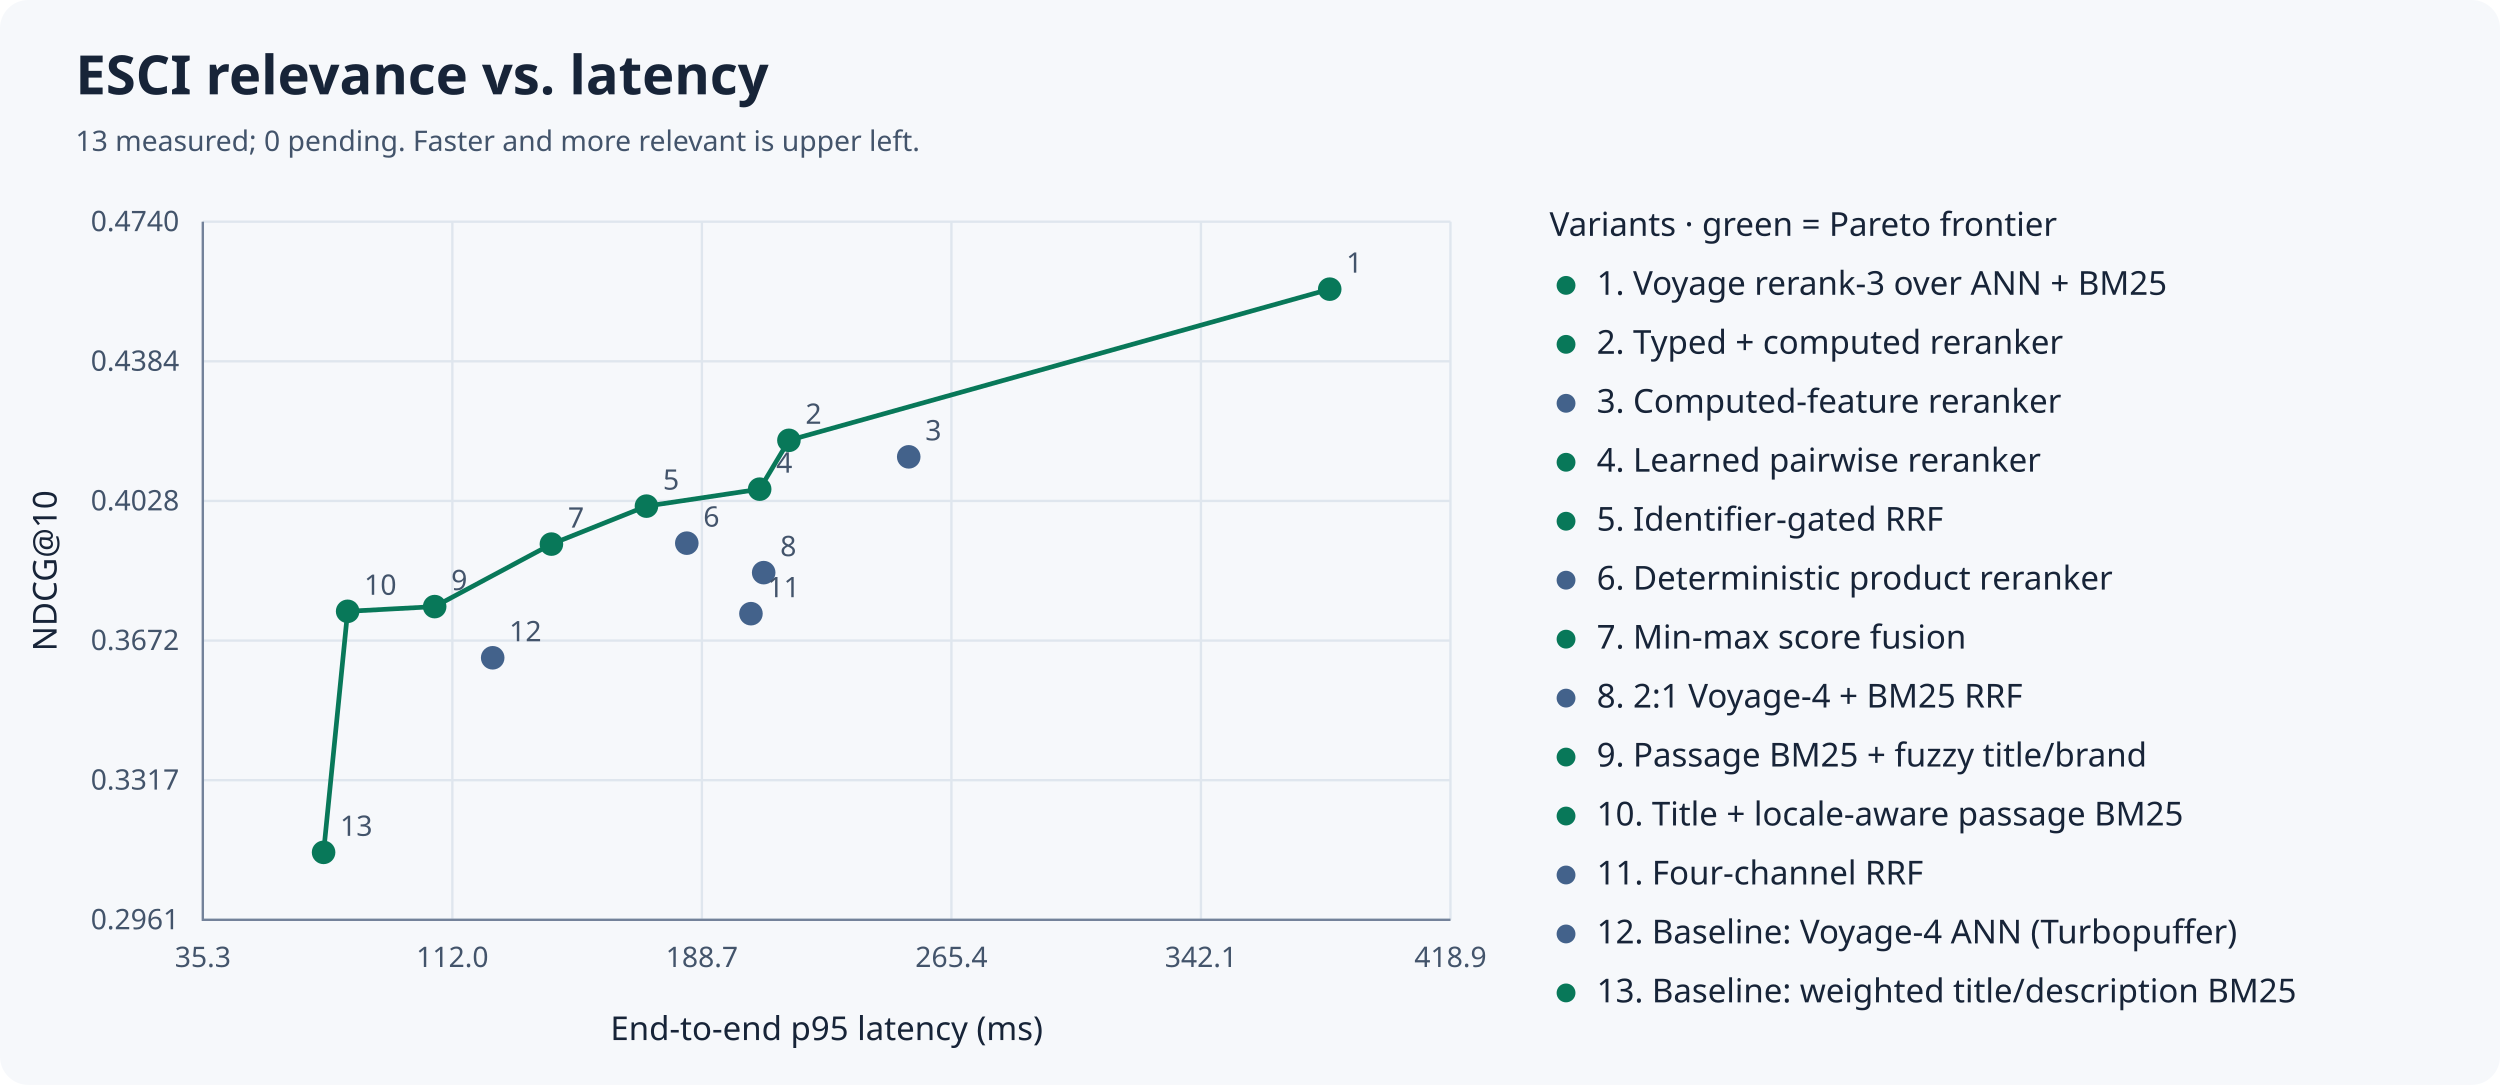
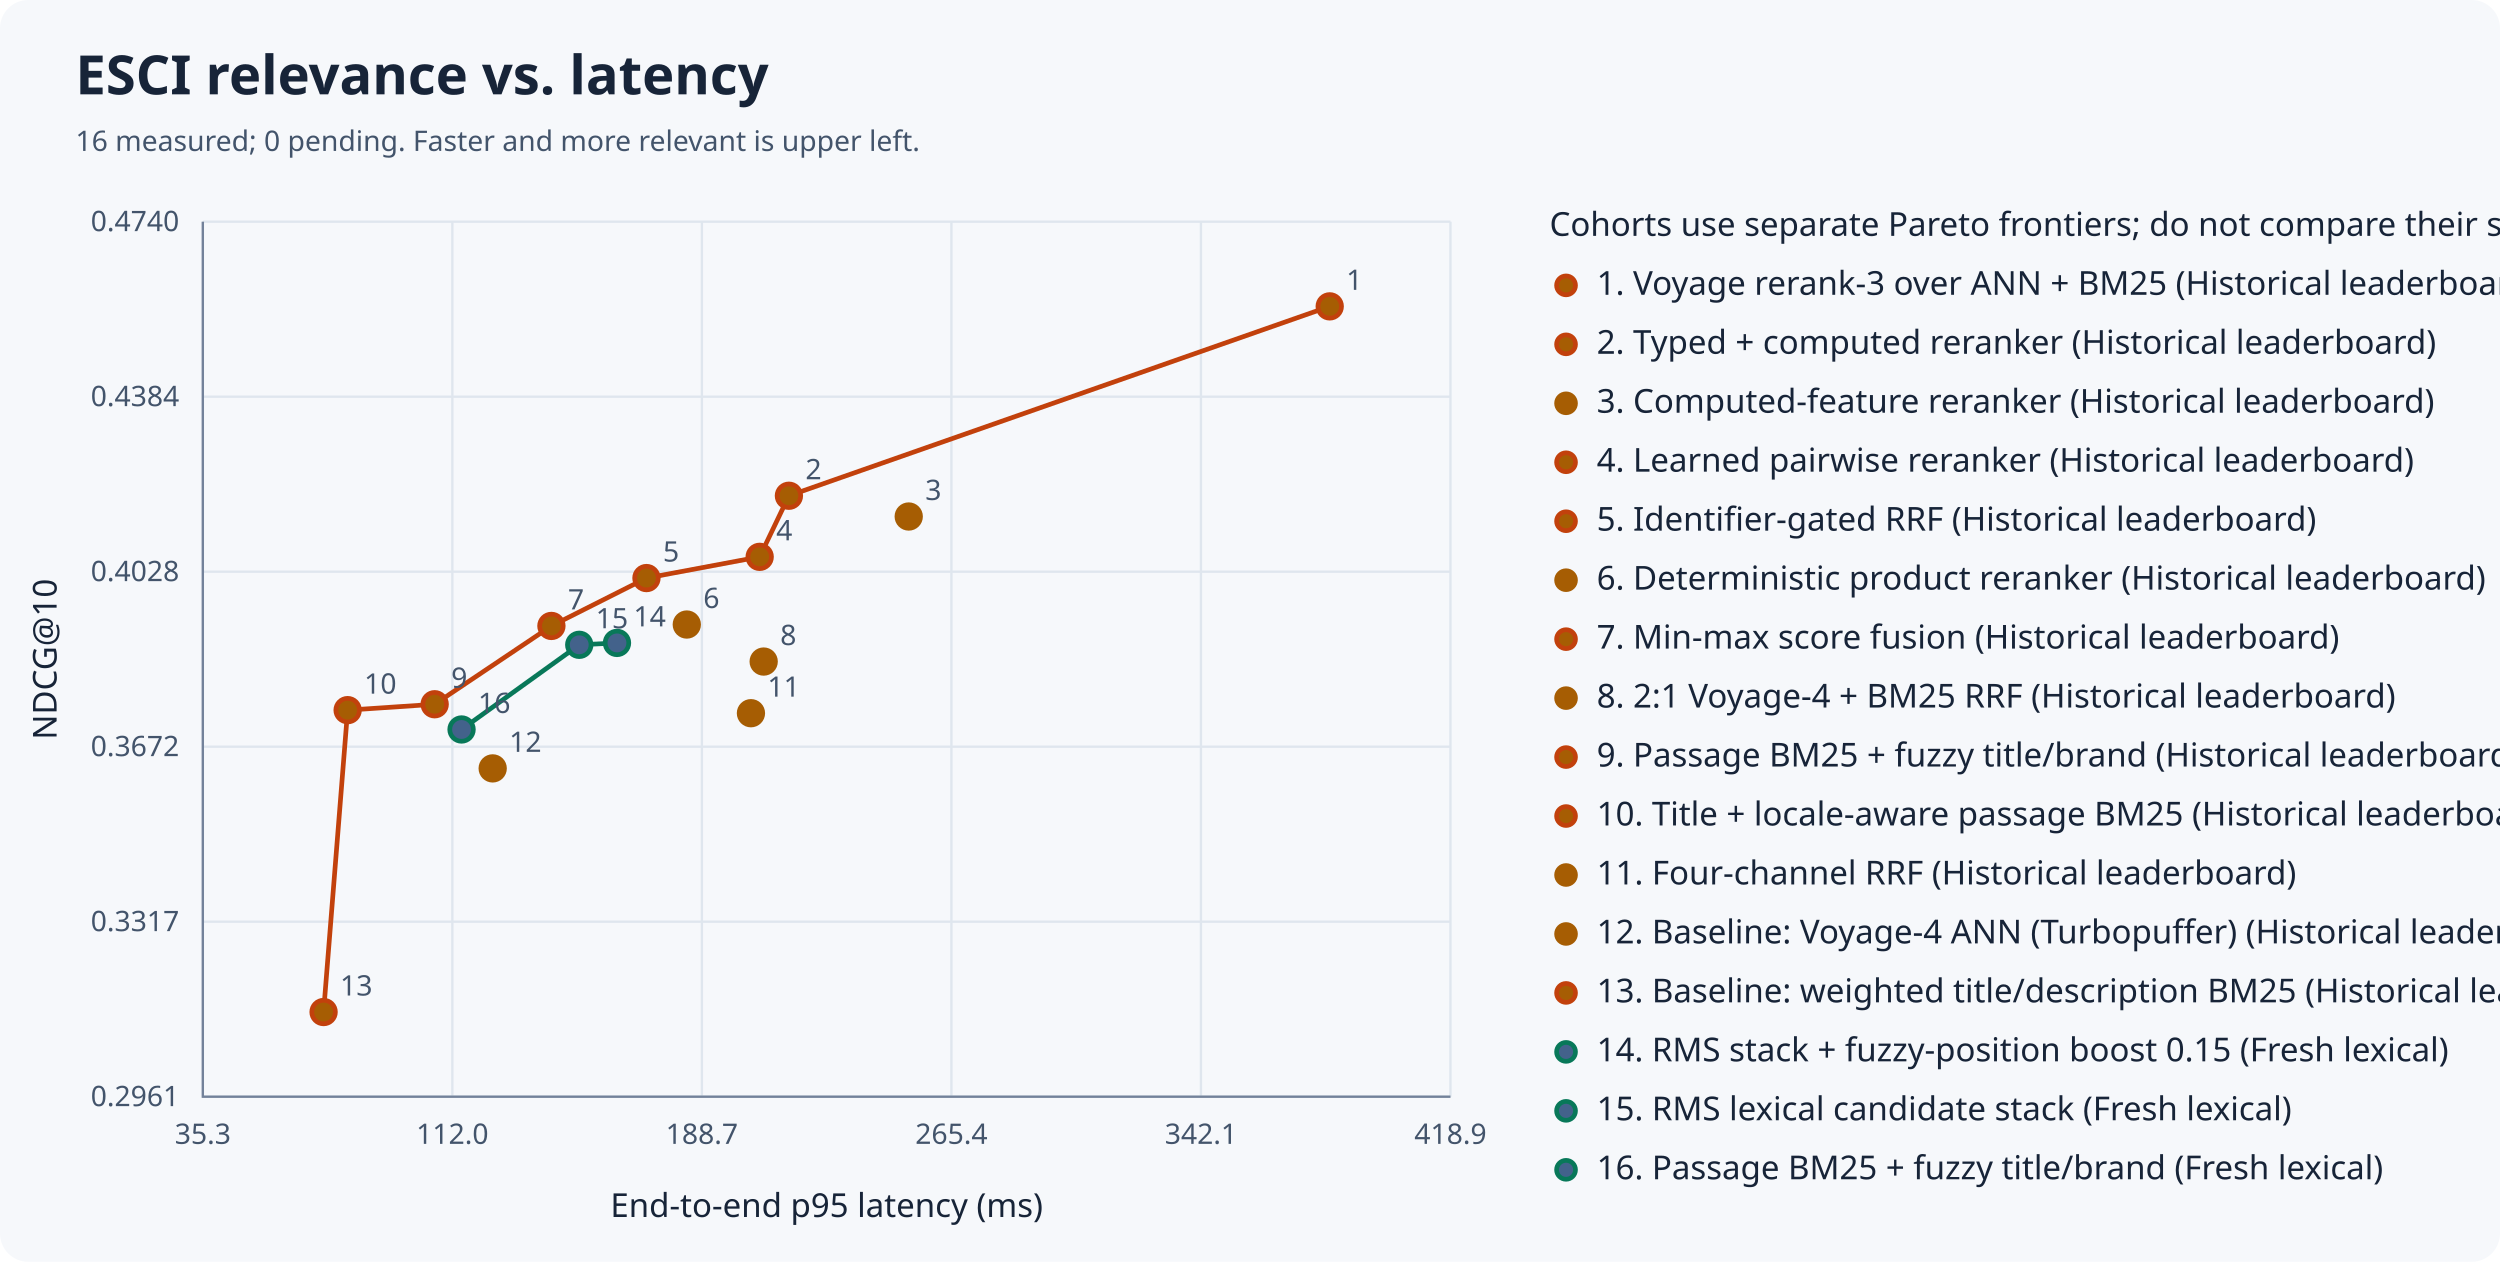
- <svg xmlns="http://www.w3.org/2000/svg" viewBox="0 0 1060 460" role="img" aria-labelledby="title desc">
+ <svg xmlns="http://www.w3.org/2000/svg" viewBox="0 0 1060 535" role="img" aria-labelledby="title desc">
  <style>text{font:14px system-ui,sans-serif;fill:#172438}.small{font-size:12px;fill:#43546b}.heading{font-size:23px;font-weight:bold}.axis{stroke:#73829a}.grid{stroke:#dfe6ee}</style>
  <rect width="100%" height="100%" rx="12" fill="#f6f8fb" />
  <text x="32" y="40" class="heading">ESCI relevance vs. latency</text>
-   <text x="32" y="64" class="small">13 measured; 0 pending. Faster and more relevant is upper left.</text>
-   <path class="grid" d="M86.0 94V390 M86 390.0H615" />
-   <text class="small" x="86.0" y="410" text-anchor="middle">35.3</text>
-   <text class="small" x="76" y="394.0" text-anchor="end">0.2961</text>
-   <path class="grid" d="M191.8 94V390 M86 330.8H615" />
-   <text class="small" x="191.8" y="410" text-anchor="middle">112.0</text>
-   <text class="small" x="76" y="334.8" text-anchor="end">0.3317</text>
-   <path class="grid" d="M297.6 94V390 M86 271.6H615" />
-   <text class="small" x="297.6" y="410" text-anchor="middle">188.7</text>
-   <text class="small" x="76" y="275.6" text-anchor="end">0.3672</text>
-   <path class="grid" d="M403.4 94V390 M86 212.4H615" />
-   <text class="small" x="403.4" y="410" text-anchor="middle">265.4</text>
-   <text class="small" x="76" y="216.4" text-anchor="end">0.4028</text>
-   <path class="grid" d="M509.2 94V390 M86 153.2H615" />
-   <text class="small" x="509.2" y="410" text-anchor="middle">342.1</text>
-   <text class="small" x="76" y="157.2" text-anchor="end">0.4384</text>
-   <path class="grid" d="M615.0 94V390 M86 94.0H615" />
-   <text class="small" x="615.0" y="410" text-anchor="middle">418.9</text>
+   <text x="32" y="64" class="small">16 measured; 0 pending. Faster and more relevant is upper left.</text>
+   <path class="grid" d="M86.0 94V465 M86 465.0H615" />
+   <text class="small" x="86.0" y="485" text-anchor="middle">35.3</text>
+   <text class="small" x="76" y="469.0" text-anchor="end">0.2961</text>
+   <path class="grid" d="M191.8 94V465 M86 390.8H615" />
+   <text class="small" x="191.8" y="485" text-anchor="middle">112.0</text>
+   <text class="small" x="76" y="394.8" text-anchor="end">0.3317</text>
+   <path class="grid" d="M297.6 94V465 M86 316.6H615" />
+   <text class="small" x="297.6" y="485" text-anchor="middle">188.7</text>
+   <text class="small" x="76" y="320.6" text-anchor="end">0.3672</text>
+   <path class="grid" d="M403.4 94V465 M86 242.4H615" />
+   <text class="small" x="403.4" y="485" text-anchor="middle">265.4</text>
+   <text class="small" x="76" y="246.4" text-anchor="end">0.4028</text>
+   <path class="grid" d="M509.2 94V465 M86 168.2H615" />
+   <text class="small" x="509.2" y="485" text-anchor="middle">342.1</text>
+   <text class="small" x="76" y="172.2" text-anchor="end">0.4384</text>
+   <path class="grid" d="M615.0 94V465 M86 94.0H615" />
+   <text class="small" x="615.0" y="485" text-anchor="middle">418.9</text>
  <text class="small" x="76" y="98.0" text-anchor="end">0.4740</text>
-   <path class="axis" fill="none" d="M86 94V390H615" />
-   <text x="350.5" y="441" text-anchor="middle">End-to-end p95 latency (ms)</text>
-   <text transform="translate(24 242.0) rotate(-90)" text-anchor="middle">NDCG@10</text>
-   <text x="657" y="100">Variants · green = Pareto frontier</text>
-   <polyline points="137.2,361.4 147.4,259.2 184.3,257.2 233.8,230.7 274.1,214.6 322.1,207.4 334.5,186.7 563.8,122.6" fill="none" stroke="#087859" stroke-width="2" />
-   <circle cx="563.8" cy="122.6" r="5" fill="#087859" />
-   <circle cx="664" cy="121" r="4" fill="#087859" />
-   <text x="677" y="125">1. Voyage rerank-3 over ANN + BM25</text>
-   <circle cx="334.5" cy="186.7" r="5" fill="#087859" />
-   <circle cx="664" cy="146" r="4" fill="#087859" />
-   <text x="677" y="150">2. Typed + computed reranker</text>
-   <circle cx="385.3" cy="193.7" r="5" fill="#43628b" />
-   <circle cx="664" cy="171" r="4" fill="#43628b" />
-   <text x="677" y="175">3. Computed-feature reranker</text>
-   <circle cx="322.1" cy="207.4" r="5" fill="#087859" />
-   <circle cx="664" cy="196" r="4" fill="#087859" />
-   <text x="677" y="200">4. Learned pairwise reranker</text>
-   <circle cx="274.1" cy="214.6" r="5" fill="#087859" />
-   <circle cx="664" cy="221" r="4" fill="#087859" />
-   <text x="677" y="225">5. Identifier-gated RRF</text>
-   <circle cx="291.2" cy="230.3" r="5" fill="#43628b" />
-   <circle cx="664" cy="246" r="4" fill="#43628b" />
-   <text x="677" y="250">6. Deterministic product reranker</text>
-   <circle cx="233.8" cy="230.7" r="5" fill="#087859" />
-   <circle cx="664" cy="271" r="4" fill="#087859" />
-   <text x="677" y="275">7. Min-max score fusion</text>
-   <circle cx="323.8" cy="242.8" r="5" fill="#43628b" />
-   <circle cx="664" cy="296" r="4" fill="#43628b" />
-   <text x="677" y="300">8. 2:1 Voyage-4 + BM25 RRF</text>
-   <circle cx="184.3" cy="257.2" r="5" fill="#087859" />
-   <circle cx="664" cy="321" r="4" fill="#087859" />
-   <text x="677" y="325">9. Passage BM25 + fuzzy title/brand</text>
-   <circle cx="147.4" cy="259.2" r="5" fill="#087859" />
-   <circle cx="664" cy="346" r="4" fill="#087859" />
-   <text x="677" y="350">10. Title + locale-aware passage BM25</text>
-   <circle cx="318.4" cy="260.2" r="5" fill="#43628b" />
-   <circle cx="664" cy="371" r="4" fill="#43628b" />
-   <text x="677" y="375">11. Four-channel RRF</text>
-   <circle cx="208.9" cy="278.9" r="5" fill="#43628b" />
-   <circle cx="664" cy="396" r="4" fill="#43628b" />
-   <text x="677" y="400">12. Baseline: Voyage-4 ANN (Turbopuffer)</text>
-   <circle cx="137.2" cy="361.4" r="5" fill="#087859" />
-   <circle cx="664" cy="421" r="4" fill="#087859" />
-   <text x="677" y="425">13. Baseline: weighted title/description BM25</text>
-   <text class="small" x="570.8" y="115.6">1</text>
-   <text class="small" x="341.5" y="179.7">2</text>
-   <text class="small" x="392.3" y="186.7">3</text>
-   <text class="small" x="329.1" y="200.4">4</text>
-   <text class="small" x="281.1" y="207.6">5</text>
-   <text class="small" x="298.2" y="223.3">6</text>
-   <text class="small" x="240.8" y="223.7">7</text>
-   <text class="small" x="330.8" y="235.8">8</text>
-   <text class="small" x="191.3" y="250.2">9</text>
-   <text class="small" x="154.4" y="252.2">10</text>
-   <text class="small" x="325.4" y="253.2">11</text>
-   <text class="small" x="215.9" y="271.9">12</text>
-   <text class="small" x="144.2" y="354.4">13</text>
+   <path class="axis" fill="none" d="M86 94V465H615" />
+   <text x="350.5" y="516" text-anchor="middle">End-to-end p95 latency (ms)</text>
+   <text transform="translate(24 279.5) rotate(-90)" text-anchor="middle">NDCG@10</text>
+   <text x="657" y="100">Cohorts use separate Pareto frontiers; do not compare their scores as paired measurements.</text>
+   <polyline points="195.7,309.3 245.6,273.4 261.6,272.6" fill="none" stroke="#087859" stroke-width="2" />
+   <polyline points="137.2,429.1 147.4,301.1 184.3,298.6 233.8,265.4 274.1,245.1 322.1,236.1 334.5,210.2 563.8,129.9" fill="none" stroke="#c2410c" stroke-width="2" />
+   <circle cx="563.8" cy="129.9" r="5" fill="#a65d03" stroke="#c2410c" stroke-width="2" />
+   <circle cx="664" cy="121" r="4" fill="#a65d03" stroke="#c2410c" stroke-width="2" />
+   <text x="677" y="125">1. Voyage rerank-3 over ANN + BM25 (Historical leaderboard)</text>
+   <circle cx="334.5" cy="210.2" r="5" fill="#a65d03" stroke="#c2410c" stroke-width="2" />
+   <circle cx="664" cy="146" r="4" fill="#a65d03" stroke="#c2410c" stroke-width="2" />
+   <text x="677" y="150">2. Typed + computed reranker (Historical leaderboard)</text>
+   <circle cx="385.3" cy="219.0" r="5" fill="#a65d03" stroke="#a65d03" stroke-width="2" />
+   <circle cx="664" cy="171" r="4" fill="#a65d03" stroke="#a65d03" stroke-width="2" />
+   <text x="677" y="175">3. Computed-feature reranker (Historical leaderboard)</text>
+   <circle cx="322.1" cy="236.1" r="5" fill="#a65d03" stroke="#c2410c" stroke-width="2" />
+   <circle cx="664" cy="196" r="4" fill="#a65d03" stroke="#c2410c" stroke-width="2" />
+   <text x="677" y="200">4. Learned pairwise reranker (Historical leaderboard)</text>
+   <circle cx="274.1" cy="245.1" r="5" fill="#a65d03" stroke="#c2410c" stroke-width="2" />
+   <circle cx="664" cy="221" r="4" fill="#a65d03" stroke="#c2410c" stroke-width="2" />
+   <text x="677" y="225">5. Identifier-gated RRF (Historical leaderboard)</text>
+   <circle cx="291.2" cy="264.8" r="5" fill="#a65d03" stroke="#a65d03" stroke-width="2" />
+   <circle cx="664" cy="246" r="4" fill="#a65d03" stroke="#a65d03" stroke-width="2" />
+   <text x="677" y="250">6. Deterministic product reranker (Historical leaderboard)</text>
+   <circle cx="233.8" cy="265.4" r="5" fill="#a65d03" stroke="#c2410c" stroke-width="2" />
+   <circle cx="664" cy="271" r="4" fill="#a65d03" stroke="#c2410c" stroke-width="2" />
+   <text x="677" y="275">7. Min-max score fusion (Historical leaderboard)</text>
+   <circle cx="323.8" cy="280.5" r="5" fill="#a65d03" stroke="#a65d03" stroke-width="2" />
+   <circle cx="664" cy="296" r="4" fill="#a65d03" stroke="#a65d03" stroke-width="2" />
+   <text x="677" y="300">8. 2:1 Voyage-4 + BM25 RRF (Historical leaderboard)</text>
+   <circle cx="184.3" cy="298.6" r="5" fill="#a65d03" stroke="#c2410c" stroke-width="2" />
+   <circle cx="664" cy="321" r="4" fill="#a65d03" stroke="#c2410c" stroke-width="2" />
+   <text x="677" y="325">9. Passage BM25 + fuzzy title/brand (Historical leaderboard)</text>
+   <circle cx="147.4" cy="301.1" r="5" fill="#a65d03" stroke="#c2410c" stroke-width="2" />
+   <circle cx="664" cy="346" r="4" fill="#a65d03" stroke="#c2410c" stroke-width="2" />
+   <text x="677" y="350">10. Title + locale-aware passage BM25 (Historical leaderboard)</text>
+   <circle cx="318.4" cy="302.4" r="5" fill="#a65d03" stroke="#a65d03" stroke-width="2" />
+   <circle cx="664" cy="371" r="4" fill="#a65d03" stroke="#a65d03" stroke-width="2" />
+   <text x="677" y="375">11. Four-channel RRF (Historical leaderboard)</text>
+   <circle cx="208.9" cy="325.8" r="5" fill="#a65d03" stroke="#a65d03" stroke-width="2" />
+   <circle cx="664" cy="396" r="4" fill="#a65d03" stroke="#a65d03" stroke-width="2" />
+   <text x="677" y="400">12. Baseline: Voyage-4 ANN (Turbopuffer) (Historical leaderboard)</text>
+   <circle cx="137.2" cy="429.1" r="5" fill="#a65d03" stroke="#c2410c" stroke-width="2" />
+   <circle cx="664" cy="421" r="4" fill="#a65d03" stroke="#c2410c" stroke-width="2" />
+   <text x="677" y="425">13. Baseline: weighted title/description BM25 (Historical leaderboard)</text>
+   <circle cx="261.6" cy="272.6" r="5" fill="#43628b" stroke="#087859" stroke-width="2" />
+   <circle cx="664" cy="446" r="4" fill="#43628b" stroke="#087859" stroke-width="2" />
+   <text x="677" y="450">14. RMS stack + fuzzy-position boost 0.15 (Fresh lexical)</text>
+   <circle cx="245.6" cy="273.4" r="5" fill="#43628b" stroke="#087859" stroke-width="2" />
+   <circle cx="664" cy="471" r="4" fill="#43628b" stroke="#087859" stroke-width="2" />
+   <text x="677" y="475">15. RMS lexical candidate stack (Fresh lexical)</text>
+   <circle cx="195.7" cy="309.3" r="5" fill="#43628b" stroke="#087859" stroke-width="2" />
+   <circle cx="664" cy="496" r="4" fill="#43628b" stroke="#087859" stroke-width="2" />
+   <text x="677" y="500">16. Passage BM25 + fuzzy title/brand (Fresh lexical)</text>
+   <text class="small" x="570.8" y="122.9">1</text>
+   <text class="small" x="341.5" y="203.2">2</text>
+   <text class="small" x="392.3" y="212.0">3</text>
+   <text class="small" x="329.1" y="229.1">4</text>
+   <text class="small" x="281.1" y="238.1">5</text>
+   <text class="small" x="298.2" y="257.8">6</text>
+   <text class="small" x="240.8" y="258.4">7</text>
+   <text class="small" x="330.8" y="273.5">8</text>
+   <text class="small" x="191.3" y="291.6">9</text>
+   <text class="small" x="154.4" y="294.1">10</text>
+   <text class="small" x="325.4" y="295.4">11</text>
+   <text class="small" x="215.9" y="318.8">12</text>
+   <text class="small" x="144.2" y="422.1">13</text>
+   <text class="small" x="268.6" y="265.6">14</text>
+   <text class="small" x="252.6" y="266.4">15</text>
+   <text class="small" x="202.7" y="302.3">16</text>
</svg>
